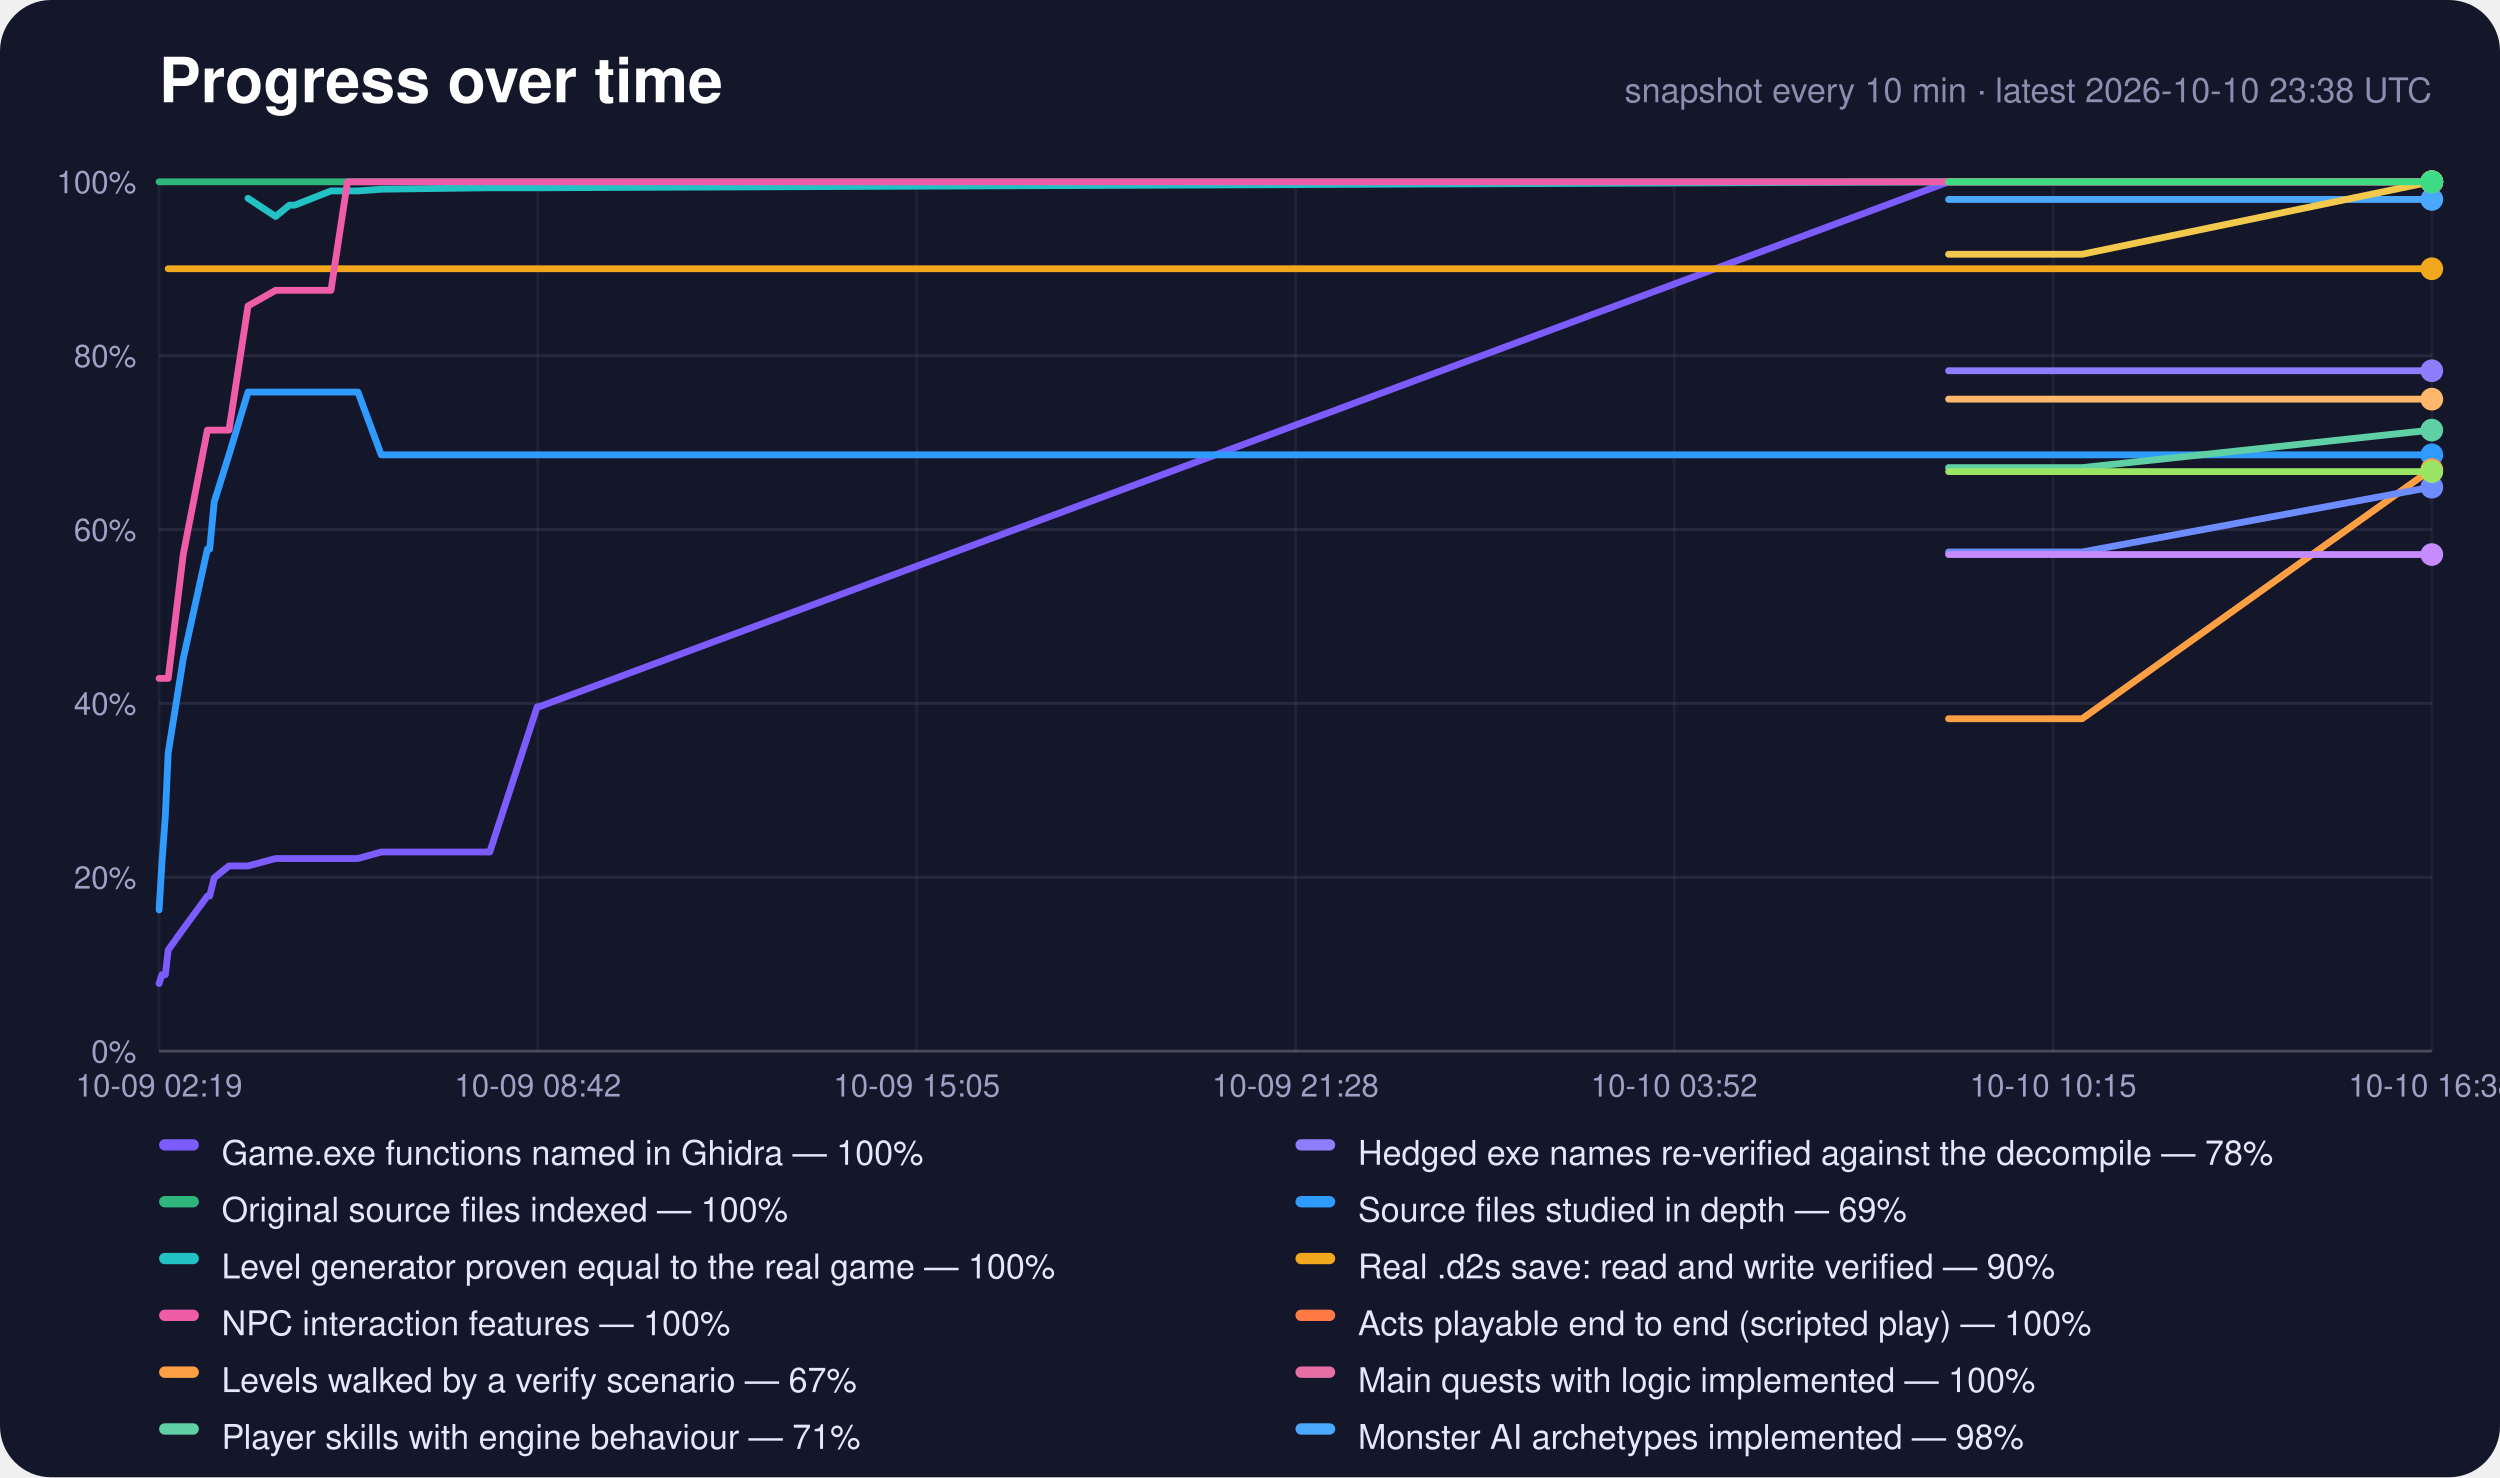
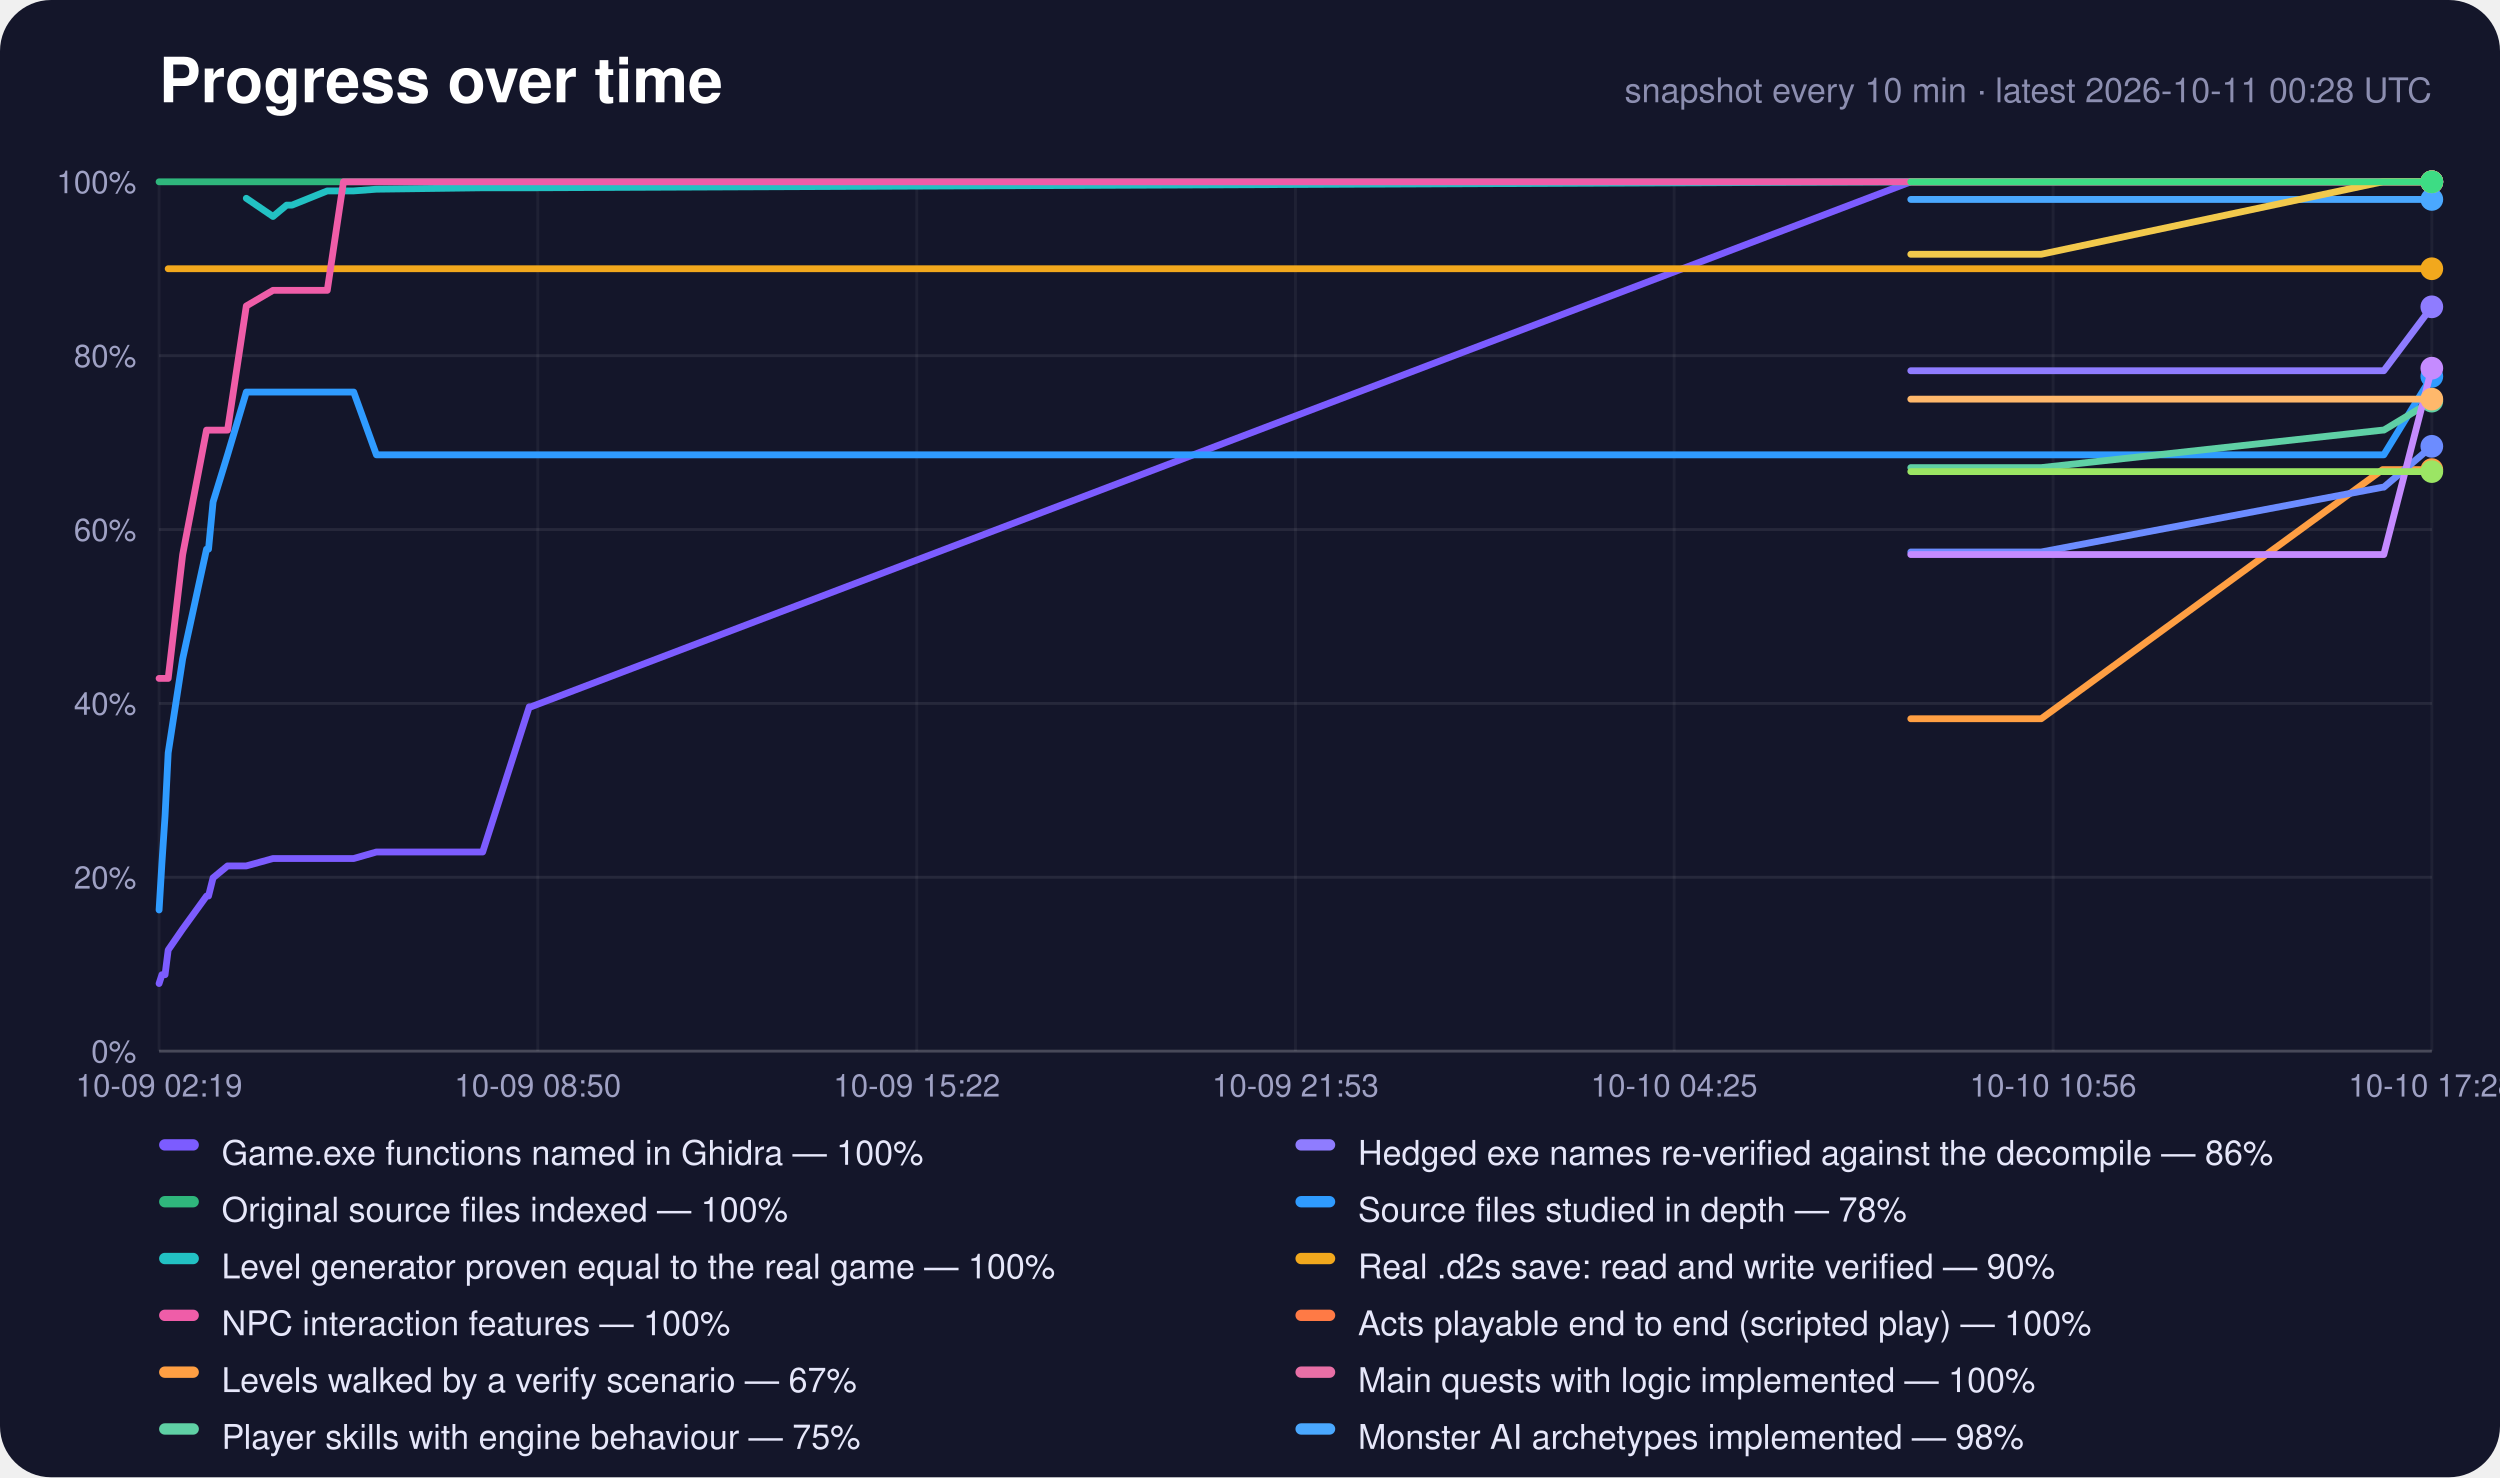
<svg xmlns="http://www.w3.org/2000/svg" width="880" height="520" viewBox="0 0 880 520" role="img" aria-label="Progress over time">
  <rect width="880" height="520" rx="18" fill="#14162a" />
  <text x="56" y="36" font-family="-apple-system,Segoe UI,Helvetica,Arial,sans-serif" font-size="22" font-weight="700" fill="#fff">Progress over time</text>
-   <text x="856" y="36" text-anchor="end" font-family="-apple-system,Segoe UI,Helvetica,Arial,sans-serif" font-size="12" fill="#8c8eb0">snapshot every 10 min · latest 2026-10-10 23:38 UTC</text>
+   <text x="856" y="36" text-anchor="end" font-family="-apple-system,Segoe UI,Helvetica,Arial,sans-serif" font-size="12" fill="#8c8eb0">snapshot every 10 min · latest 2026-10-11 00:28 UTC</text>
  <line x1="56" y1="370.0" x2="856" y2="370.0" stroke="#fff" stroke-opacity="0.22" />
  <text x="48" y="374.0" text-anchor="end" font-family="-apple-system,Segoe UI,Helvetica,Arial,sans-serif" font-size="11" fill="#9fa1c4">0%</text>
  <line x1="56" y1="308.8" x2="856" y2="308.8" stroke="#fff" stroke-opacity="0.08" />
  <text x="48" y="312.8" text-anchor="end" font-family="-apple-system,Segoe UI,Helvetica,Arial,sans-serif" font-size="11" fill="#9fa1c4">20%</text>
  <line x1="56" y1="247.6" x2="856" y2="247.6" stroke="#fff" stroke-opacity="0.08" />
  <text x="48" y="251.6" text-anchor="end" font-family="-apple-system,Segoe UI,Helvetica,Arial,sans-serif" font-size="11" fill="#9fa1c4">40%</text>
  <line x1="56" y1="186.4" x2="856" y2="186.4" stroke="#fff" stroke-opacity="0.08" />
  <text x="48" y="190.4" text-anchor="end" font-family="-apple-system,Segoe UI,Helvetica,Arial,sans-serif" font-size="11" fill="#9fa1c4">60%</text>
  <line x1="56" y1="125.2" x2="856" y2="125.2" stroke="#fff" stroke-opacity="0.08" />
  <text x="48" y="129.2" text-anchor="end" font-family="-apple-system,Segoe UI,Helvetica,Arial,sans-serif" font-size="11" fill="#9fa1c4">80%</text>
  <line x1="56" y1="64.0" x2="856" y2="64.0" stroke="#fff" stroke-opacity="0.22" />
  <text x="48" y="68.0" text-anchor="end" font-family="-apple-system,Segoe UI,Helvetica,Arial,sans-serif" font-size="11" fill="#9fa1c4">100%</text>
  <line x1="56.0" y1="64" x2="56.0" y2="370" stroke="#fff" stroke-opacity="0.05" />
  <text x="56.0" y="386" text-anchor="middle" font-family="-apple-system,Segoe UI,Helvetica,Arial,sans-serif" font-size="11" fill="#9fa1c4">10-09 02:19</text>
  <line x1="189.3" y1="64" x2="189.3" y2="370" stroke="#fff" stroke-opacity="0.05" />
-   <text x="189.3" y="386" text-anchor="middle" font-family="-apple-system,Segoe UI,Helvetica,Arial,sans-serif" font-size="11" fill="#9fa1c4">10-09 08:42</text>
+   <text x="189.3" y="386" text-anchor="middle" font-family="-apple-system,Segoe UI,Helvetica,Arial,sans-serif" font-size="11" fill="#9fa1c4">10-09 08:50</text>
  <line x1="322.7" y1="64" x2="322.7" y2="370" stroke="#fff" stroke-opacity="0.05" />
-   <text x="322.7" y="386" text-anchor="middle" font-family="-apple-system,Segoe UI,Helvetica,Arial,sans-serif" font-size="11" fill="#9fa1c4">10-09 15:05</text>
+   <text x="322.7" y="386" text-anchor="middle" font-family="-apple-system,Segoe UI,Helvetica,Arial,sans-serif" font-size="11" fill="#9fa1c4">10-09 15:22</text>
  <line x1="456.0" y1="64" x2="456.0" y2="370" stroke="#fff" stroke-opacity="0.05" />
-   <text x="456.0" y="386" text-anchor="middle" font-family="-apple-system,Segoe UI,Helvetica,Arial,sans-serif" font-size="11" fill="#9fa1c4">10-09 21:28</text>
+   <text x="456.0" y="386" text-anchor="middle" font-family="-apple-system,Segoe UI,Helvetica,Arial,sans-serif" font-size="11" fill="#9fa1c4">10-09 21:53</text>
  <line x1="589.3" y1="64" x2="589.3" y2="370" stroke="#fff" stroke-opacity="0.05" />
-   <text x="589.3" y="386" text-anchor="middle" font-family="-apple-system,Segoe UI,Helvetica,Arial,sans-serif" font-size="11" fill="#9fa1c4">10-10 03:52</text>
+   <text x="589.3" y="386" text-anchor="middle" font-family="-apple-system,Segoe UI,Helvetica,Arial,sans-serif" font-size="11" fill="#9fa1c4">10-10 04:25</text>
  <line x1="722.7" y1="64" x2="722.7" y2="370" stroke="#fff" stroke-opacity="0.05" />
-   <text x="722.7" y="386" text-anchor="middle" font-family="-apple-system,Segoe UI,Helvetica,Arial,sans-serif" font-size="11" fill="#9fa1c4">10-10 10:15</text>
+   <text x="722.7" y="386" text-anchor="middle" font-family="-apple-system,Segoe UI,Helvetica,Arial,sans-serif" font-size="11" fill="#9fa1c4">10-10 10:56</text>
  <line x1="856.0" y1="64" x2="856.0" y2="370" stroke="#fff" stroke-opacity="0.05" />
-   <text x="856.0" y="386" text-anchor="middle" font-family="-apple-system,Segoe UI,Helvetica,Arial,sans-serif" font-size="11" fill="#9fa1c4">10-10 16:38</text>
-   <polyline points="56.0,346.2 57.0,343.1 58.2,343.1 59.2,334.4 64.5,327.0 73.0,315.4 73.8,315.4 75.4,309.0 80.6,304.8 87.3,304.8 97.0,302.2 101.9,302.2 103.8,302.2 116.5,302.2 122.3,302.2 126.0,302.2 134.2,299.9 172.4,299.9 189.1,248.8 189.7,248.8 685.9,64.0 732.9,64.0 855.7,64.0 856.0,64.0" fill="none" stroke="#7c5cff" stroke-width="2.4" stroke-linejoin="round" stroke-linecap="round" />
+   <text x="856.0" y="386" text-anchor="middle" font-family="-apple-system,Segoe UI,Helvetica,Arial,sans-serif" font-size="11" fill="#9fa1c4">10-10 17:28</text>
+   <polyline points="56.0,346.2 57.0,343.1 58.1,343.1 59.2,334.4 64.3,327.0 72.7,315.4 73.4,315.4 75.0,309.0 80.1,304.8 86.7,304.8 96.1,302.2 100.9,302.2 102.8,302.2 115.2,302.2 120.9,302.2 124.5,302.2 132.5,299.9 169.9,299.9 186.3,248.8 186.9,248.8 672.6,64.0 718.5,64.0 838.7,64.0 839.1,64.0 856.0,64.0" fill="none" stroke="#7c5cff" stroke-width="2.4" stroke-linejoin="round" stroke-linecap="round" />
  <circle cx="856.0" cy="64.0" r="4" fill="#7c5cff" />
-   <polyline points="685.9,130.5 732.9,130.5 855.7,130.5 856.0,130.5" fill="none" stroke="#8f7cff" stroke-width="2.4" stroke-linejoin="round" stroke-linecap="round" />
-   <circle cx="856.0" cy="130.5" r="4" fill="#8f7cff" />
-   <polyline points="56.0,64.0 57.0,64.0 58.2,64.0 59.2,64.0 64.5,64.0 73.0,64.0 73.8,64.0 75.4,64.0 80.6,64.0 87.3,64.0 97.0,64.0 101.9,64.0 103.8,64.0 116.5,64.0 122.3,64.0 126.0,64.0 134.2,64.0 172.4,64.0 189.1,64.0 189.7,64.0 685.9,64.0 732.9,64.0 855.7,64.0 856.0,64.0" fill="none" stroke="#2fb67c" stroke-width="2.4" stroke-linejoin="round" stroke-linecap="round" />
+   <polyline points="672.6,130.5 718.5,130.5 838.7,130.5 839.1,130.5 856.0,108.0" fill="none" stroke="#8f7cff" stroke-width="2.4" stroke-linejoin="round" stroke-linecap="round" />
+   <circle cx="856.0" cy="108.0" r="4" fill="#8f7cff" />
+   <polyline points="56.0,64.0 57.0,64.0 58.1,64.0 59.2,64.0 64.3,64.0 72.7,64.0 73.4,64.0 75.0,64.0 80.1,64.0 86.7,64.0 96.1,64.0 100.9,64.0 102.8,64.0 115.2,64.0 120.9,64.0 124.5,64.0 132.5,64.0 169.9,64.0 186.3,64.0 186.9,64.0 672.6,64.0 718.5,64.0 838.7,64.0 839.1,64.0 856.0,64.0" fill="none" stroke="#2fb67c" stroke-width="2.4" stroke-linejoin="round" stroke-linecap="round" />
  <circle cx="856.0" cy="64.0" r="4" fill="#2fb67c" />
-   <polyline points="56.0,320.3 57.0,303.7 58.2,287.1 59.2,265.0 64.5,231.9 73.0,193.3 73.8,193.3 75.4,176.7 80.6,160.1 87.3,138.0 97.0,138.0 101.9,138.0 103.8,138.0 116.5,138.0 122.3,138.0 126.0,138.0 134.2,160.1 172.4,160.1 189.1,160.1 189.7,160.1 685.9,160.1 732.9,160.1 855.7,160.1 856.0,160.1" fill="none" stroke="#2f9bff" stroke-width="2.4" stroke-linejoin="round" stroke-linecap="round" />
-   <circle cx="856.0" cy="160.1" r="4" fill="#2f9bff" />
-   <polyline points="87.3,69.8 97.0,76.2 101.9,72.2 103.8,72.2 116.5,67.2 122.3,67.2 126.0,67.2 134.2,66.6 172.4,66.1 189.1,66.1 189.7,66.1 685.9,64.0 732.9,64.0 855.7,64.0 856.0,64.0" fill="none" stroke="#22c1c3" stroke-width="2.4" stroke-linejoin="round" stroke-linecap="round" />
+   <polyline points="56.0,320.3 57.0,303.7 58.1,287.1 59.2,265.0 64.3,231.9 72.7,193.3 73.4,193.3 75.0,176.7 80.1,160.1 86.7,138.0 96.1,138.0 100.9,138.0 102.8,138.0 115.2,138.0 120.9,138.0 124.5,138.0 132.5,160.1 169.9,160.1 186.3,160.1 186.9,160.1 672.6,160.1 718.5,160.1 838.7,160.1 839.1,160.1 856.0,132.5" fill="none" stroke="#2f9bff" stroke-width="2.4" stroke-linejoin="round" stroke-linecap="round" />
+   <circle cx="856.0" cy="132.5" r="4" fill="#2f9bff" />
+   <polyline points="86.7,69.8 96.1,76.2 100.9,72.2 102.8,72.2 115.2,67.2 120.9,67.2 124.5,67.2 132.5,66.6 169.9,66.1 186.3,66.1 186.9,66.1 672.6,64.0 718.5,64.0 838.7,64.0 839.1,64.0 856.0,64.0" fill="none" stroke="#22c1c3" stroke-width="2.4" stroke-linejoin="round" stroke-linecap="round" />
  <circle cx="856.0" cy="64.0" r="4" fill="#22c1c3" />
-   <polyline points="59.2,94.6 64.5,94.6 73.0,94.6 73.8,94.6 75.4,94.6 80.6,94.6 87.3,94.6 97.0,94.6 101.9,94.6 103.8,94.6 116.5,94.6 122.3,94.6 126.0,94.6 134.2,94.6 172.4,94.6 189.1,94.6 189.7,94.6 685.9,94.6 732.9,94.6 855.7,94.6 856.0,94.6" fill="none" stroke="#f2a81d" stroke-width="2.4" stroke-linejoin="round" stroke-linecap="round" />
+   <polyline points="59.2,94.6 64.3,94.6 72.7,94.6 73.4,94.6 75.0,94.6 80.1,94.6 86.7,94.6 96.1,94.6 100.9,94.6 102.8,94.6 115.2,94.6 120.9,94.6 124.5,94.6 132.5,94.6 169.9,94.6 186.3,94.6 186.9,94.6 672.6,94.6 718.5,94.6 838.7,94.6 839.1,94.6 856.0,94.6" fill="none" stroke="#f2a81d" stroke-width="2.4" stroke-linejoin="round" stroke-linecap="round" />
  <circle cx="856.0" cy="94.6" r="4" fill="#f2a81d" />
-   <polyline points="56.0,238.8 57.0,238.8 58.2,238.8 59.2,238.8 64.5,195.2 73.0,151.4 73.8,151.4 75.4,151.4 80.6,151.4 87.3,107.7 97.0,102.2 101.9,102.2 103.8,102.2 116.5,102.2 122.3,64.0 126.0,64.0 134.2,64.0 172.4,64.0 189.1,64.0 189.7,64.0 685.9,64.0 732.9,64.0 855.7,64.0 856.0,64.0" fill="none" stroke="#ef5da8" stroke-width="2.4" stroke-linejoin="round" stroke-linecap="round" />
+   <polyline points="56.0,238.8 57.0,238.8 58.1,238.8 59.2,238.8 64.3,195.2 72.7,151.4 73.4,151.4 75.0,151.4 80.1,151.4 86.7,107.7 96.1,102.2 100.9,102.2 102.8,102.2 115.2,102.2 120.9,64.0 124.5,64.0 132.5,64.0 169.9,64.0 186.3,64.0 186.9,64.0 672.6,64.0 718.5,64.0 838.7,64.0 839.1,64.0 856.0,64.0" fill="none" stroke="#ef5da8" stroke-width="2.4" stroke-linejoin="round" stroke-linecap="round" />
  <circle cx="856.0" cy="64.0" r="4" fill="#ef5da8" />
-   <polyline points="685.9,64.0 732.9,64.0 855.7,64.0 856.0,64.0" fill="none" stroke="#ff7a45" stroke-width="2.4" stroke-linejoin="round" stroke-linecap="round" />
+   <polyline points="672.6,64.0 718.5,64.0 838.7,64.0 839.1,64.0 856.0,64.0" fill="none" stroke="#ff7a45" stroke-width="2.4" stroke-linejoin="round" stroke-linecap="round" />
  <circle cx="856.0" cy="64.0" r="4" fill="#ff7a45" />
-   <polyline points="685.9,253.0 732.9,253.0 855.7,165.3 856.0,165.3" fill="none" stroke="#ff9f43" stroke-width="2.4" stroke-linejoin="round" stroke-linecap="round" />
+   <polyline points="672.6,253.0 718.5,253.0 838.7,165.3 839.1,165.3 856.0,165.3" fill="none" stroke="#ff9f43" stroke-width="2.4" stroke-linejoin="round" stroke-linecap="round" />
  <circle cx="856.0" cy="165.3" r="4" fill="#ff9f43" />
-   <polyline points="685.9,64.0 732.9,64.0 855.7,64.0 856.0,64.0" fill="none" stroke="#e86fa6" stroke-width="2.4" stroke-linejoin="round" stroke-linecap="round" />
+   <polyline points="672.6,64.0 718.5,64.0 838.7,64.0 839.1,64.0 856.0,64.0" fill="none" stroke="#e86fa6" stroke-width="2.4" stroke-linejoin="round" stroke-linecap="round" />
  <circle cx="856.0" cy="64.0" r="4" fill="#e86fa6" />
-   <polyline points="685.9,164.6 732.9,164.6 855.7,151.4 856.0,151.4" fill="none" stroke="#5fd0a5" stroke-width="2.4" stroke-linejoin="round" stroke-linecap="round" />
-   <circle cx="856.0" cy="151.4" r="4" fill="#5fd0a5" />
-   <polyline points="685.9,70.2 732.9,70.2 855.7,70.2 856.0,70.2" fill="none" stroke="#4aa8ff" stroke-width="2.4" stroke-linejoin="round" stroke-linecap="round" />
+   <polyline points="672.6,164.6 718.5,164.6 838.7,151.4 839.1,151.4 856.0,141.2" fill="none" stroke="#5fd0a5" stroke-width="2.4" stroke-linejoin="round" stroke-linecap="round" />
+   <circle cx="856.0" cy="141.2" r="4" fill="#5fd0a5" />
+   <polyline points="672.6,70.2 718.5,70.2 838.7,70.2 839.1,70.2 856.0,70.2" fill="none" stroke="#4aa8ff" stroke-width="2.4" stroke-linejoin="round" stroke-linecap="round" />
  <circle cx="856.0" cy="70.2" r="4" fill="#4aa8ff" />
-   <polyline points="685.9,194.3 732.9,194.3 855.7,171.5 856.0,171.5" fill="none" stroke="#6c8cff" stroke-width="2.4" stroke-linejoin="round" stroke-linecap="round" />
-   <circle cx="856.0" cy="171.5" r="4" fill="#6c8cff" />
-   <polyline points="685.9,195.2 732.9,195.2 855.7,195.2 856.0,195.2" fill="none" stroke="#c58bff" stroke-width="2.4" stroke-linejoin="round" stroke-linecap="round" />
-   <circle cx="856.0" cy="195.2" r="4" fill="#c58bff" />
-   <polyline points="685.9,89.5 732.9,89.5 855.7,64.0 856.0,64.0" fill="none" stroke="#f2c94c" stroke-width="2.4" stroke-linejoin="round" stroke-linecap="round" />
+   <polyline points="672.6,194.3 718.5,194.3 838.7,171.5 839.1,171.5 856.0,157.1" fill="none" stroke="#6c8cff" stroke-width="2.4" stroke-linejoin="round" stroke-linecap="round" />
+   <circle cx="856.0" cy="157.1" r="4" fill="#6c8cff" />
+   <polyline points="672.6,195.2 718.5,195.2 838.7,195.2 839.1,195.2 856.0,129.6" fill="none" stroke="#c58bff" stroke-width="2.4" stroke-linejoin="round" stroke-linecap="round" />
+   <circle cx="856.0" cy="129.6" r="4" fill="#c58bff" />
+   <polyline points="672.6,89.5 718.5,89.5 838.7,64.0 839.1,64.0 856.0,64.0" fill="none" stroke="#f2c94c" stroke-width="2.4" stroke-linejoin="round" stroke-linecap="round" />
  <circle cx="856.0" cy="64.0" r="4" fill="#f2c94c" />
-   <polyline points="685.9,140.5 732.9,140.5 855.7,140.5 856.0,140.5" fill="none" stroke="#ffb86b" stroke-width="2.4" stroke-linejoin="round" stroke-linecap="round" />
+   <polyline points="672.6,140.5 718.5,140.5 838.7,140.5 839.1,140.5 856.0,140.5" fill="none" stroke="#ffb86b" stroke-width="2.4" stroke-linejoin="round" stroke-linecap="round" />
  <circle cx="856.0" cy="140.5" r="4" fill="#ffb86b" />
-   <polyline points="685.9,166.0 732.9,166.0 855.7,166.0 856.0,166.0" fill="none" stroke="#9be564" stroke-width="2.4" stroke-linejoin="round" stroke-linecap="round" />
+   <polyline points="672.6,166.0 718.5,166.0 838.7,166.0 839.1,166.0 856.0,166.0" fill="none" stroke="#9be564" stroke-width="2.4" stroke-linejoin="round" stroke-linecap="round" />
  <circle cx="856.0" cy="166.0" r="4" fill="#9be564" />
-   <polyline points="685.9,64.0 732.9,64.0 855.7,64.0 856.0,64.0" fill="none" stroke="#3ddc84" stroke-width="2.4" stroke-linejoin="round" stroke-linecap="round" />
+   <polyline points="672.6,64.0 718.5,64.0 838.7,64.0 839.1,64.0 856.0,64.0" fill="none" stroke="#3ddc84" stroke-width="2.4" stroke-linejoin="round" stroke-linecap="round" />
  <circle cx="856.0" cy="64.0" r="4" fill="#3ddc84" />
  <rect x="56" y="401" width="14" height="4" rx="2" fill="#7c5cff" />
  <text x="78" y="410" font-family="-apple-system,Segoe UI,Helvetica,Arial,sans-serif" font-size="12" fill="#e6e7fa">Game.exe functions named in Ghidra — 100%</text>
  <rect x="456" y="401" width="14" height="4" rx="2" fill="#8f7cff" />
-   <text x="478" y="410" font-family="-apple-system,Segoe UI,Helvetica,Arial,sans-serif" font-size="12" fill="#e6e7fa">Hedged exe names re-verified against the decompile — 78%</text>
+   <text x="478" y="410" font-family="-apple-system,Segoe UI,Helvetica,Arial,sans-serif" font-size="12" fill="#e6e7fa">Hedged exe names re-verified against the decompile — 86%</text>
  <rect x="56" y="421" width="14" height="4" rx="2" fill="#2fb67c" />
  <text x="78" y="430" font-family="-apple-system,Segoe UI,Helvetica,Arial,sans-serif" font-size="12" fill="#e6e7fa">Original source files indexed — 100%</text>
  <rect x="456" y="421" width="14" height="4" rx="2" fill="#2f9bff" />
-   <text x="478" y="430" font-family="-apple-system,Segoe UI,Helvetica,Arial,sans-serif" font-size="12" fill="#e6e7fa">Source files studied in depth — 69%</text>
+   <text x="478" y="430" font-family="-apple-system,Segoe UI,Helvetica,Arial,sans-serif" font-size="12" fill="#e6e7fa">Source files studied in depth — 78%</text>
  <rect x="56" y="441" width="14" height="4" rx="2" fill="#22c1c3" />
  <text x="78" y="450" font-family="-apple-system,Segoe UI,Helvetica,Arial,sans-serif" font-size="12" fill="#e6e7fa">Level generator proven equal to the real game — 100%</text>
  <rect x="456" y="441" width="14" height="4" rx="2" fill="#f2a81d" />
  <text x="478" y="450" font-family="-apple-system,Segoe UI,Helvetica,Arial,sans-serif" font-size="12" fill="#e6e7fa">Real .d2s save: read and write verified — 90%</text>
  <rect x="56" y="461" width="14" height="4" rx="2" fill="#ef5da8" />
  <text x="78" y="470" font-family="-apple-system,Segoe UI,Helvetica,Arial,sans-serif" font-size="12" fill="#e6e7fa">NPC interaction features — 100%</text>
  <rect x="456" y="461" width="14" height="4" rx="2" fill="#ff7a45" />
  <text x="478" y="470" font-family="-apple-system,Segoe UI,Helvetica,Arial,sans-serif" font-size="12" fill="#e6e7fa">Acts playable end to end (scripted play) — 100%</text>
  <rect x="56" y="481" width="14" height="4" rx="2" fill="#ff9f43" />
  <text x="78" y="490" font-family="-apple-system,Segoe UI,Helvetica,Arial,sans-serif" font-size="12" fill="#e6e7fa">Levels walked by a verify scenario — 67%</text>
  <rect x="456" y="481" width="14" height="4" rx="2" fill="#e86fa6" />
  <text x="478" y="490" font-family="-apple-system,Segoe UI,Helvetica,Arial,sans-serif" font-size="12" fill="#e6e7fa">Main quests with logic implemented — 100%</text>
  <rect x="56" y="501" width="14" height="4" rx="2" fill="#5fd0a5" />
-   <text x="78" y="510" font-family="-apple-system,Segoe UI,Helvetica,Arial,sans-serif" font-size="12" fill="#e6e7fa">Player skills with engine behaviour — 71%</text>
+   <text x="78" y="510" font-family="-apple-system,Segoe UI,Helvetica,Arial,sans-serif" font-size="12" fill="#e6e7fa">Player skills with engine behaviour — 75%</text>
  <rect x="456" y="501" width="14" height="4" rx="2" fill="#4aa8ff" />
  <text x="478" y="510" font-family="-apple-system,Segoe UI,Helvetica,Arial,sans-serif" font-size="12" fill="#e6e7fa">Monster AI archetypes implemented — 98%</text>
  <rect x="56" y="521" width="14" height="4" rx="2" fill="#6c8cff" />
-   <text x="78" y="530" font-family="-apple-system,Segoe UI,Helvetica,Arial,sans-serif" font-size="12" fill="#e6e7fa">Monster AI archetypes ported faithfully — 65%</text>
+   <text x="78" y="530" font-family="-apple-system,Segoe UI,Helvetica,Arial,sans-serif" font-size="12" fill="#e6e7fa">Monster AI archetypes ported faithfully — 70%</text>
  <rect x="456" y="521" width="14" height="4" rx="2" fill="#c58bff" />
-   <text x="478" y="530" font-family="-apple-system,Segoe UI,Helvetica,Arial,sans-serif" font-size="12" fill="#e6e7fa">In-game UI panels matching the original layout — 57%</text>
+   <text x="478" y="530" font-family="-apple-system,Segoe UI,Helvetica,Arial,sans-serif" font-size="12" fill="#e6e7fa">In-game UI panels matching the original layout — 79%</text>
  <rect x="56" y="541" width="14" height="4" rx="2" fill="#f2c94c" />
  <text x="78" y="550" font-family="-apple-system,Segoe UI,Helvetica,Arial,sans-serif" font-size="12" fill="#e6e7fa">Item generation gaps closed vs the exe — 100%</text>
  <rect x="456" y="541" width="14" height="4" rx="2" fill="#ffb86b" />
  <text x="478" y="550" font-family="-apple-system,Segoe UI,Helvetica,Arial,sans-serif" font-size="12" fill="#e6e7fa">Multiplayer playable through the game screen — 75%</text>
  <rect x="56" y="561" width="14" height="4" rx="2" fill="#9be564" />
  <text x="78" y="570" font-family="-apple-system,Segoe UI,Helvetica,Arial,sans-serif" font-size="12" fill="#e6e7fa">Mac app: build, Finder launch with real maps, disk image — 67%</text>
  <rect x="456" y="561" width="14" height="4" rx="2" fill="#3ddc84" />
  <text x="478" y="570" font-family="-apple-system,Segoe UI,Helvetica,Arial,sans-serif" font-size="12" fill="#e6e7fa">Real full verify green (scenario sections per job, real parallel log) — 100%</text>
</svg>
